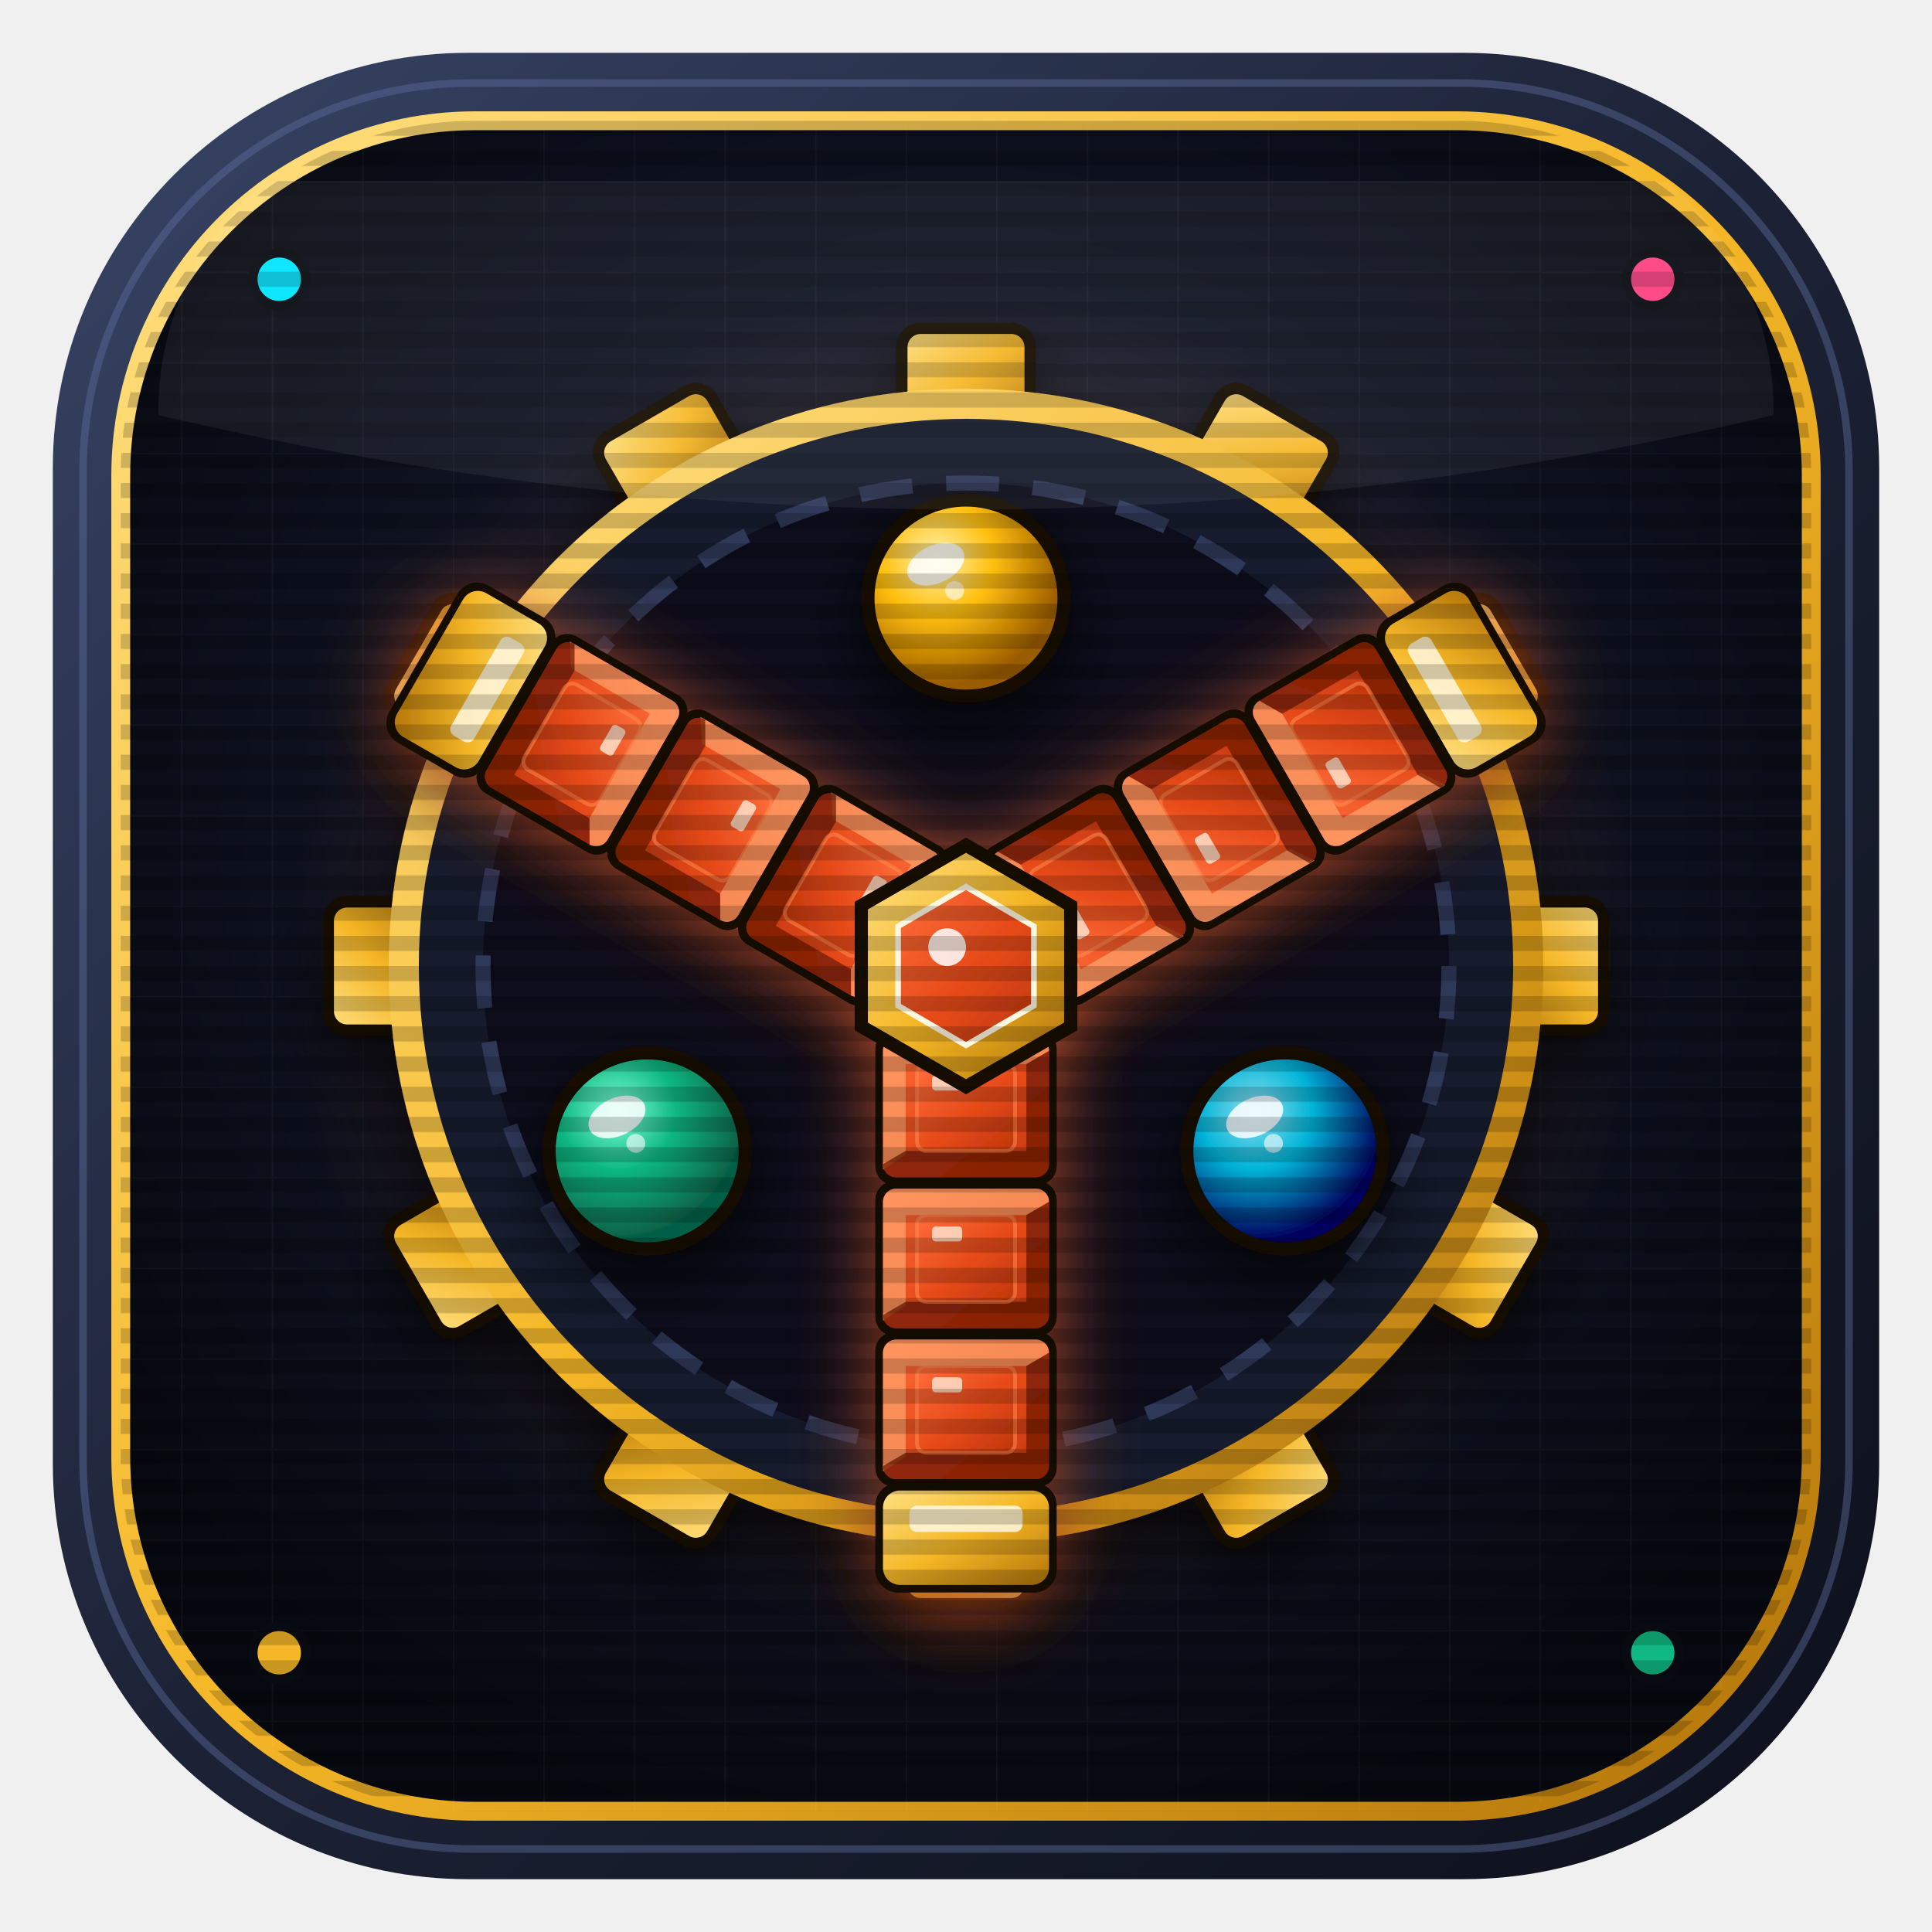
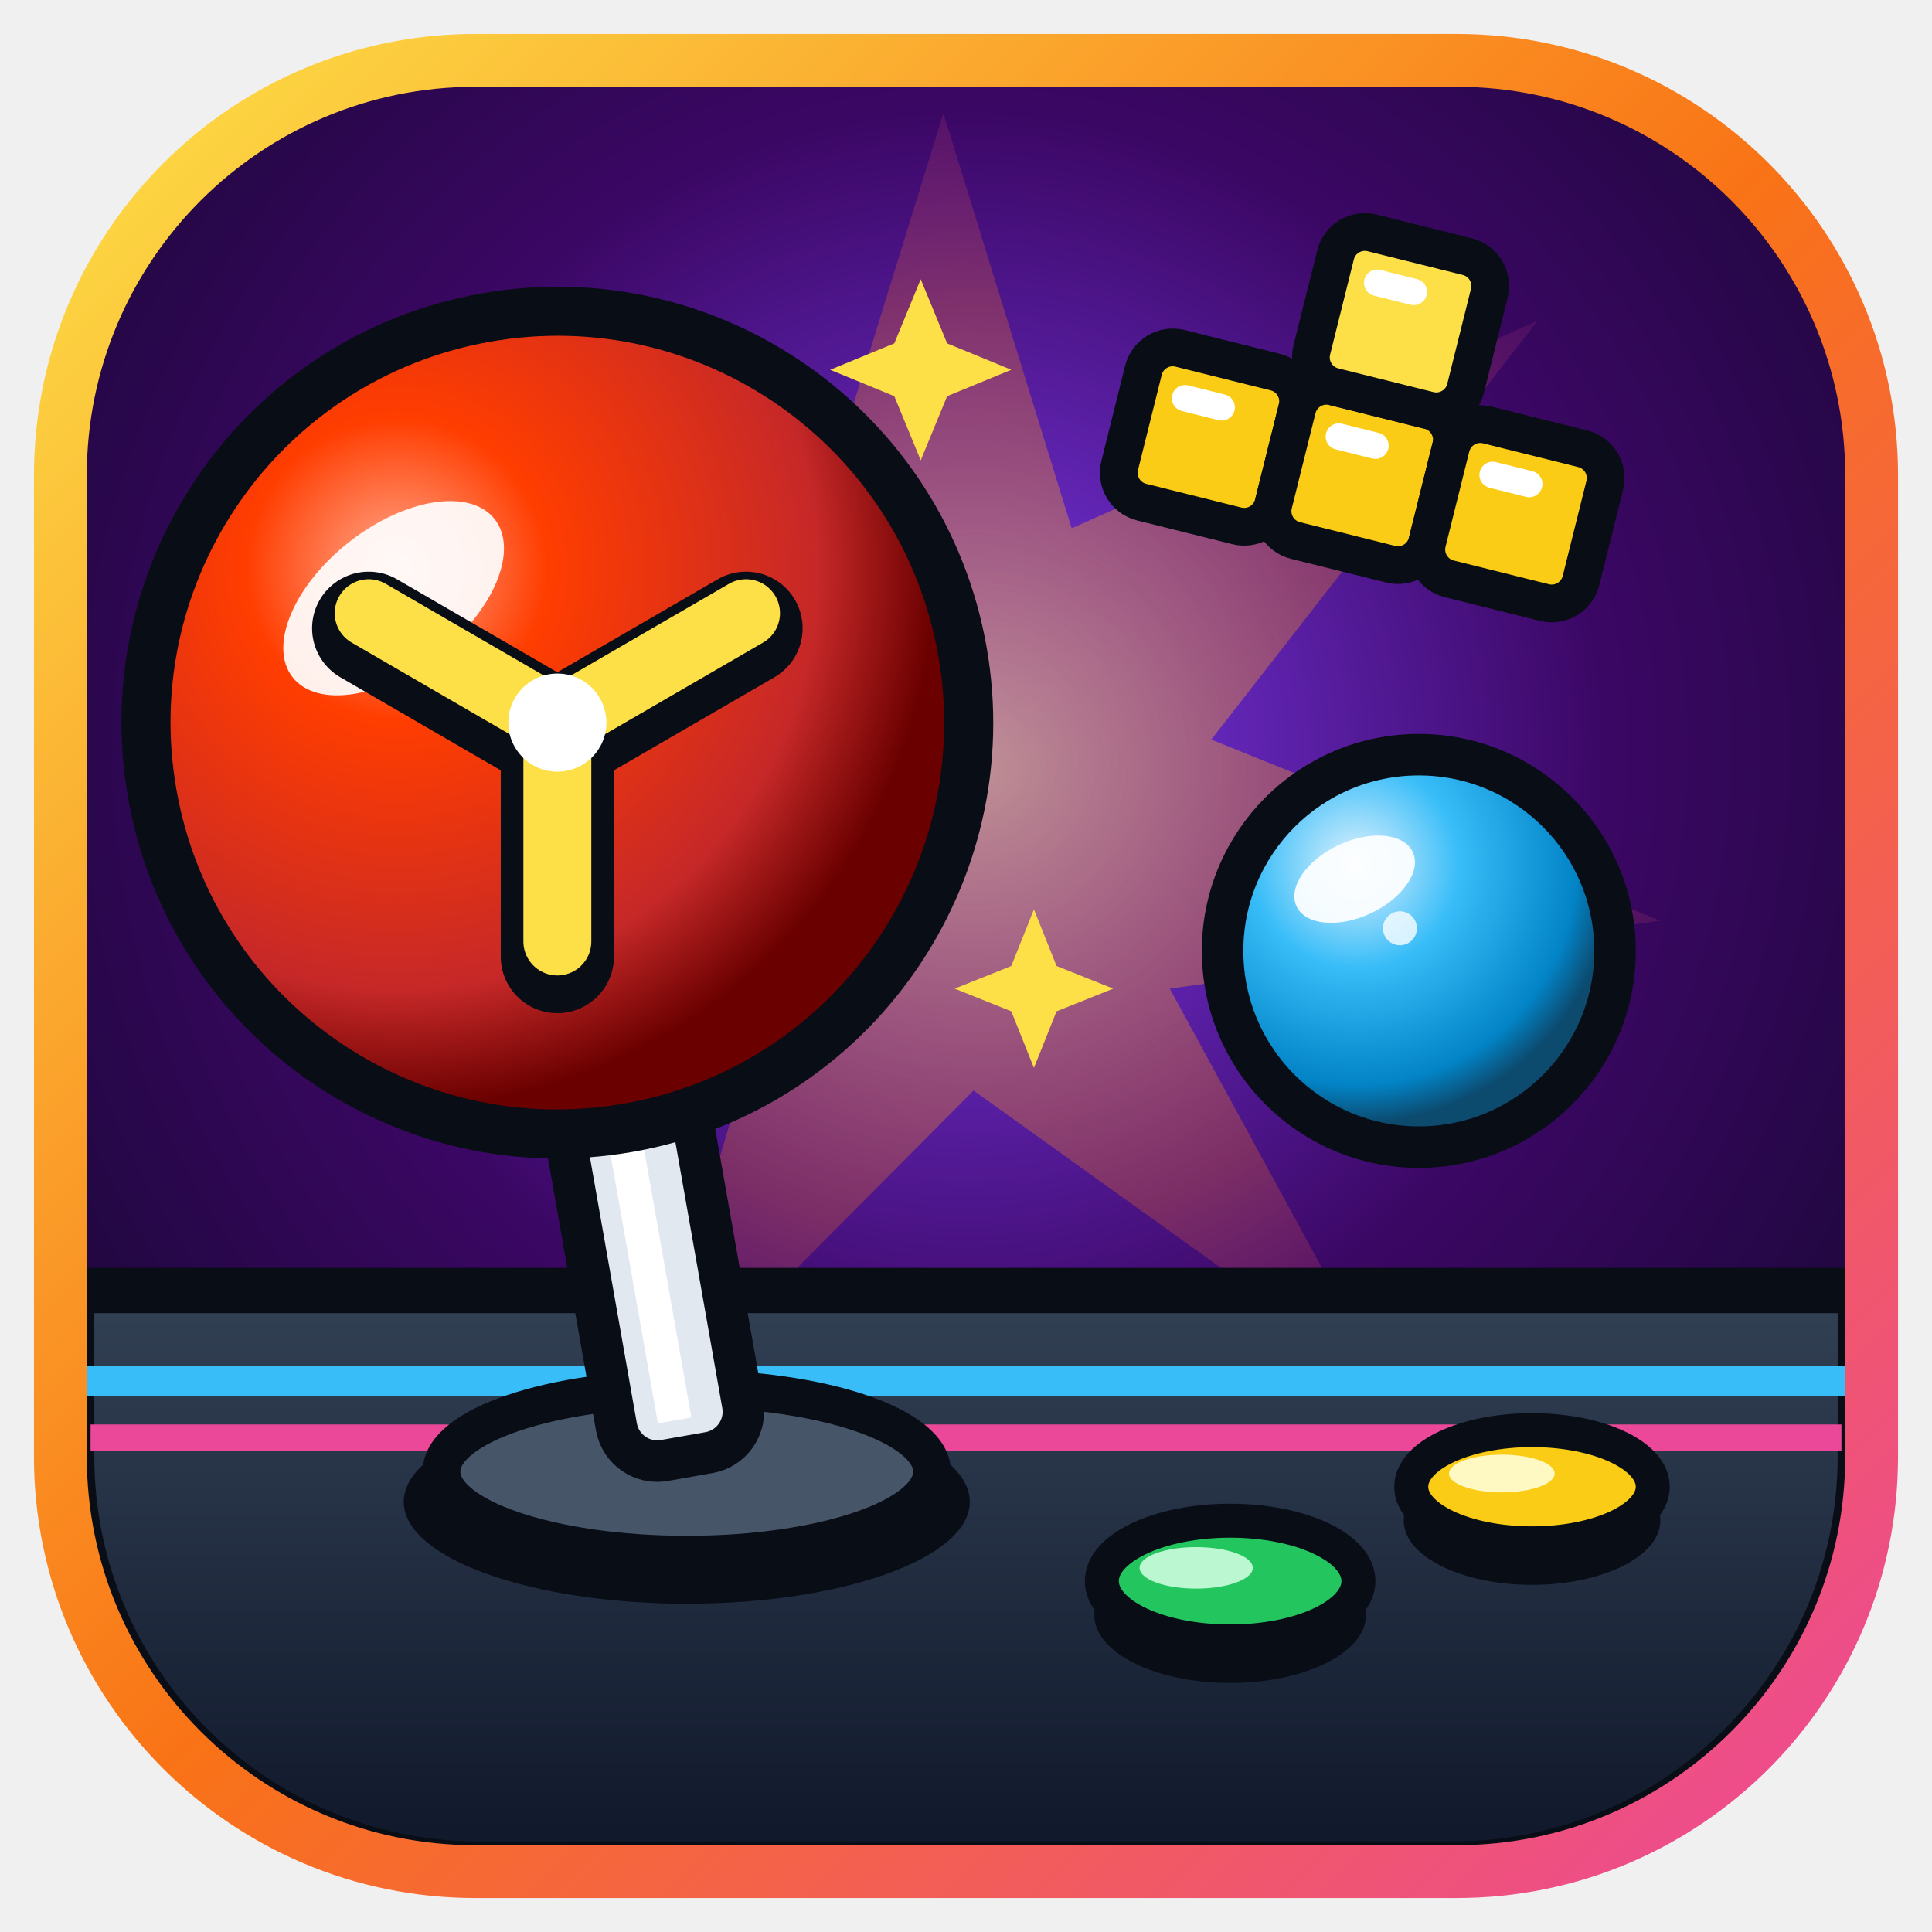
<svg xmlns="http://www.w3.org/2000/svg" viewBox="0 0 1024 1024" width="1024" height="1024" role="img" aria-label="YOLO Arcade icon">
  <defs>
-     <radialGradient id="crtBg" cx="50%" cy="42%" r="62%">
-       <stop offset="0%" stop-color="#1e2742" />
-       <stop offset="55%" stop-color="#0f1322" />
-       <stop offset="100%" stop-color="#070910" />
+     <radialGradient id="arcadeSky" cx="50%" cy="38%" r="68%">
+       <stop offset="0%" stop-color="#7c3aed" />
+       <stop offset="52%" stop-color="#3b0764" />
+       <stop offset="100%" stop-color="#13072e" />
    </radialGradient>
-     <radialGradient id="yoloAura" cx="50%" cy="50%" r="44%">
-       <stop offset="0%" stop-color="#ff5722" stop-opacity="0.48" />
-       <stop offset="55%" stop-color="#f5c542" stop-opacity="0.16" />
-       <stop offset="100%" stop-color="#ff5722" stop-opacity="0" />
+     <linearGradient id="neonRim" x1="0%" y1="0%" x2="100%" y2="100%">
+       <stop offset="0%" stop-color="#fde047" />
+       <stop offset="50%" stop-color="#f97316" />
+       <stop offset="100%" stop-color="#ec4899" />
+     </linearGradient>
+     <radialGradient id="starburstGrad" cx="50%" cy="50%" r="55%">
+       <stop offset="0%" stop-color="#fde047" stop-opacity="0.52" />
+       <stop offset="65%" stop-color="#f97316" stop-opacity="0.28" />
+       <stop offset="100%" stop-color="#ec4899" stop-opacity="0.1" />
    </radialGradient>
-     <linearGradient id="bezelGrad" x1="0%" y1="0%" x2="100%" y2="100%">
-       <stop offset="0%" stop-color="#384466" />
-       <stop offset="50%" stop-color="#1c2235" />
-       <stop offset="100%" stop-color="#0d101b" />
+     <linearGradient id="controlDeck" x1="0%" y1="0%" x2="0%" y2="100%">
+       <stop offset="0%" stop-color="#334155" />
+       <stop offset="100%" stop-color="#0f172a" />
    </linearGradient>
-     <linearGradient id="brassGrad" x1="0%" y1="0%" x2="100%" y2="100%">
-       <stop offset="0%" stop-color="#ffe082" />
-       <stop offset="50%" stop-color="#f5b727" />
-       <stop offset="100%" stop-color="#b27409" />
-     </linearGradient>
-     <linearGradient id="yoloFace" x1="0%" y1="0%" x2="100%" y2="100%">
-       <stop offset="0%" stop-color="#ff6d3a" />
-       <stop offset="55%" stop-color="#e64a19" />
-       <stop offset="100%" stop-color="#bf360c" />
-     </linearGradient>
-     <radialGradient id="orbGreen" cx="35%" cy="30%" r="65%">
-       <stop offset="0%" stop-color="#80ffdb" />
-       <stop offset="45%" stop-color="#10b981" />
-       <stop offset="100%" stop-color="#065f46" />
+     <radialGradient id="cherryBall" cx="34%" cy="28%" r="66%">
+       <stop offset="0%" stop-color="#ffab91" />
+       <stop offset="28%" stop-color="#ff3d00" />
+       <stop offset="78%" stop-color="#c62828" />
+       <stop offset="100%" stop-color="#6a0000" />
    </radialGradient>
-     <radialGradient id="orbBlue" cx="35%" cy="30%" r="65%">
-       <stop offset="0%" stop-color="#90e0ef" />
-       <stop offset="45%" stop-color="#00b4d8" />
-       <stop offset="100%" stop-color="#03045e" />
+     <radialGradient id="cyanBubble" cx="34%" cy="28%" r="66%">
+       <stop offset="0%" stop-color="#e0f2fe" />
+       <stop offset="40%" stop-color="#38bdf8" />
+       <stop offset="85%" stop-color="#0284c7" />
+       <stop offset="100%" stop-color="#0c4a6e" />
    </radialGradient>
-     <radialGradient id="orbGold" cx="35%" cy="30%" r="65%">
-       <stop offset="0%" stop-color="#fff3b0" />
-       <stop offset="45%" stop-color="#ffbe0b" />
-       <stop offset="100%" stop-color="#9a5b00" />
-     </radialGradient>
-     <pattern id="scanlines" width="16" height="16" patternUnits="userSpaceOnUse">
-       <rect x="0" y="0" width="16" height="8" fill="#000000" fill-opacity="0.18" />
-     </pattern>
-     <pattern id="pixelGrid" width="48" height="48" patternUnits="userSpaceOnUse">
-       <path d="M 48 0 L 0 0 0 48" fill="none" stroke="#ffffff" stroke-width="1.5" stroke-opacity="0.04" />
-     </pattern>
-     <filter id="arcadeShadow" x="-20%" y="-20%" width="140%" height="140%">
-       <feDropShadow dx="0" dy="14" stdDeviation="16" flood-color="#000000" flood-opacity="0.65" />
-     </filter>
-     <filter id="neonBlur" x="-30%" y="-30%" width="160%" height="160%">
-       <feGaussianBlur stdDeviation="20" />
-     </filter>
-     <g id="arcadeBlock">
-       <rect x="-48" y="0" width="96" height="82" rx="10" fill="#120704" />
-       <rect x="-44" y="4" width="88" height="74" rx="7" fill="url(#yoloFace)" />
-       <path d="M -44 11 A 7 7 0 0 1 -37 4 L 37 4 A 7 7 0 0 1 44 11 L 32 18 L -32 18 L -32 66 L -44 74 Z" fill="#ffab73" fill-opacity="0.65" />
-       <path d="M 44 11 L 44 71 A 7 7 0 0 1 37 78 L -37 78 A 7 7 0 0 1 -44 71 L -32 64 L 32 64 L 32 18 Z" fill="#6b1700" fill-opacity="0.7" />
-       <rect x="-26" y="18" width="52" height="46" rx="5" fill="url(#yoloFace)" stroke="#ff8a50" stroke-width="2" stroke-opacity="0.55" />
-       <rect x="-18" y="24" width="16" height="8" rx="2" fill="#fff3e0" fill-opacity="0.75" />
-     </g>
-     <g id="yoloArcadeSpoke">
-       <use href="#arcadeBlock" x="0" y="34" />
-       <use href="#arcadeBlock" x="0" y="114" />
-       <use href="#arcadeBlock" x="0" y="194" />
-       <rect x="-48" y="274" width="96" height="58" rx="12" fill="#120704" />
-       <rect x="-44" y="278" width="88" height="50" rx="9" fill="url(#brassGrad)" />
-       <rect x="-30" y="286" width="60" height="14" rx="4" fill="#fff8e1" fill-opacity="0.85" />
-     </g>
  </defs>
-   <rect x="28" y="28" width="968" height="968" rx="220" fill="url(#bezelGrad)" />
-   <rect x="44" y="44" width="936" height="936" rx="206" fill="none" stroke="#5c6b9c" stroke-width="4" stroke-opacity="0.45" />
-   <rect x="64" y="64" width="896" height="896" rx="188" fill="url(#crtBg)" stroke="url(#brassGrad)" stroke-width="10" />
-   <rect x="64" y="64" width="896" height="896" rx="188" fill="url(#pixelGrid)" />
-   <circle cx="148" cy="148" r="14" fill="#00e5ff" stroke="#090b12" stroke-width="5" />
-   <circle cx="876" cy="148" r="14" fill="#ff4081" stroke="#090b12" stroke-width="5" />
-   <circle cx="148" cy="876" r="14" fill="#f5b727" stroke="#090b12" stroke-width="5" />
-   <circle cx="876" cy="876" r="14" fill="#10b981" stroke="#090b12" stroke-width="5" />
-   <circle cx="512" cy="512" r="410" fill="url(#yoloAura)" />
-   <g transform="translate(512, 512)" filter="url(#arcadeShadow)">
-     <g fill="url(#brassGrad)" stroke="#120704" stroke-width="6">
-       <rect x="-34" y="-338" width="68" height="56" rx="10" />
-       <rect x="-34" y="-338" width="68" height="56" rx="10" transform="rotate(30)" />
-       <rect x="-34" y="-338" width="68" height="56" rx="10" transform="rotate(60)" />
-       <rect x="-34" y="-338" width="68" height="56" rx="10" transform="rotate(90)" />
-       <rect x="-34" y="-338" width="68" height="56" rx="10" transform="rotate(120)" />
-       <rect x="-34" y="-338" width="68" height="56" rx="10" transform="rotate(150)" />
-       <rect x="-34" y="-338" width="68" height="56" rx="10" transform="rotate(180)" />
-       <rect x="-34" y="-338" width="68" height="56" rx="10" transform="rotate(210)" />
-       <rect x="-34" y="-338" width="68" height="56" rx="10" transform="rotate(240)" />
-       <rect x="-34" y="-338" width="68" height="56" rx="10" transform="rotate(270)" />
-       <rect x="-34" y="-338" width="68" height="56" rx="10" transform="rotate(300)" />
-       <rect x="-34" y="-338" width="68" height="56" rx="10" transform="rotate(330)" />
-     </g>
-     <circle cx="0" cy="0" r="298" fill="#141a2e" stroke="url(#brassGrad)" stroke-width="16" />
-     <circle cx="0" cy="0" r="256" fill="#0b0e1a" stroke="#2d3759" stroke-width="8" stroke-dasharray="28 18" />
+   <rect x="32" y="32" width="960" height="960" rx="220" fill="url(#arcadeSky)" />
+   <g transform="translate(500, 420)">
+     <polygon points="0,-360 68,-140 315,-250 142,-28 380,68 120,104 235,315 16,158 -160,335 -94,110 -345,115 -140,-16 -315,-220 -68,-140" fill="url(#starburstGrad)" />
  </g>
-   <g transform="translate(512, 512)" filter="url(#arcadeShadow)">
-     <g transform="translate(0, -195)">
-       <circle cx="0" cy="0" r="52" fill="url(#orbGold)" stroke="#120704" stroke-width="7" />
-       <ellipse cx="-16" cy="-18" rx="16" ry="10" transform="rotate(-25 -16 -18)" fill="#ffffff" fill-opacity="0.85" />
-       <circle cx="-6" cy="-4" r="5" fill="#ffffff" fill-opacity="0.6" />
-     </g>
-     <g transform="translate(169, 98)">
-       <circle cx="0" cy="0" r="52" fill="url(#orbBlue)" stroke="#120704" stroke-width="7" />
-       <ellipse cx="-16" cy="-18" rx="16" ry="10" transform="rotate(-25 -16 -18)" fill="#ffffff" fill-opacity="0.85" />
-       <circle cx="-6" cy="-4" r="5" fill="#ffffff" fill-opacity="0.6" />
-     </g>
-     <g transform="translate(-169, 98)">
-       <circle cx="0" cy="0" r="52" fill="url(#orbGreen)" stroke="#120704" stroke-width="7" />
-       <ellipse cx="-16" cy="-18" rx="16" ry="10" transform="rotate(-25 -16 -18)" fill="#ffffff" fill-opacity="0.85" />
-       <circle cx="-6" cy="-4" r="5" fill="#ffffff" fill-opacity="0.6" />
+   <g transform="translate(722, 252) rotate(14)" stroke="#090d16" stroke-width="20" stroke-linejoin="round">
+     <rect x="-126" y="-42" width="84" height="84" rx="16" fill="#facc15" />
+     <rect x="-42" y="-42" width="84" height="84" rx="16" fill="#facc15" />
+     <rect x="42" y="-42" width="84" height="84" rx="16" fill="#facc15" />
+     <rect x="-42" y="-126" width="84" height="84" rx="16" fill="#fde047" />
+     <rect x="-24" y="-108" width="34" height="14" rx="7" fill="#ffffff" stroke="none" />
+     <rect x="-108" y="-24" width="34" height="14" rx="7" fill="#ffffff" stroke="none" />
+     <rect x="-24" y="-24" width="34" height="14" rx="7" fill="#ffffff" stroke="none" />
+     <rect x="60" y="-24" width="34" height="14" rx="7" fill="#ffffff" stroke="none" />
+   </g>
+   <g transform="translate(752, 504)">
+     <circle r="104" fill="url(#cyanBubble)" stroke="#090d16" stroke-width="22" />
+     <ellipse cx="-34" cy="-38" rx="34" ry="20" transform="rotate(-25 -34 -38)" fill="#ffffff" fill-opacity="0.92" />
+     <circle cx="-10" cy="-12" r="9" fill="#ffffff" fill-opacity="0.78" />
+   </g>
+   <path d="M 488 148 L 502 182 L 536 196 L 502 210 L 488 244 L 474 210 L 440 196 L 474 182 Z" fill="#fde047" />
+   <path d="M 548 482 L 560 512 L 590 524 L 560 536 L 548 566 L 536 536 L 506 524 L 536 512 Z" fill="#fde047" />
+   <path d="M 38 684 L 986 684 L 986 772 A 216 216 0 0 1 770 988 L 254 988 A 216 216 0 0 1 38 772 Z" fill="url(#controlDeck)" stroke="#090d16" stroke-width="24" stroke-linejoin="round" />
+   <line x1="46" y1="732" x2="978" y2="732" stroke="#38bdf8" stroke-width="16" />
+   <line x1="48" y1="762" x2="976" y2="762" stroke="#ec4899" stroke-width="14" />
+   <g transform="translate(652, 838)">
+     <ellipse cx="0" cy="18" rx="72" ry="36" fill="#090d16" />
+     <ellipse cx="0" cy="0" rx="68" ry="32" fill="#22c55e" stroke="#090d16" stroke-width="18" />
+     <ellipse cx="-18" cy="-7" rx="30" ry="11" fill="#bbf7d0" />
+   </g>
+   <g transform="translate(812, 788)">
+     <ellipse cx="0" cy="18" rx="68" ry="34" fill="#090d16" />
+     <ellipse cx="0" cy="0" rx="64" ry="30" fill="#facc15" stroke="#090d16" stroke-width="18" />
+     <ellipse cx="-16" cy="-7" rx="28" ry="10" fill="#fef9c3" />
+   </g>
+   <ellipse cx="364" cy="796" rx="150" ry="54" fill="#090d16" />
+   <ellipse cx="364" cy="780" rx="130" ry="44" fill="#475569" stroke="#090d16" stroke-width="20" />
+   <g transform="translate(364, 772) rotate(-10)">
+     <rect x="-34" y="-330" width="68" height="330" rx="22" fill="#e2e8f0" stroke="#090d16" stroke-width="22" />
+     <rect x="-12" y="-310" width="18" height="290" fill="#ffffff" />
+     <g transform="translate(0, -395)">
+       <circle r="218" fill="url(#cherryBall)" stroke="#090d16" stroke-width="26" />
+       <ellipse cx="-74" cy="-80" rx="68" ry="38" transform="rotate(-28 -74 -80)" fill="#ffffff" fill-opacity="0.92" />
+       <circle cx="-18" cy="-24" r="14" fill="#ffffff" fill-opacity="0.78" />
+       <g transform="rotate(10)">
+         <g stroke="#090d16" stroke-width="60" stroke-linecap="round">
+           <line x1="0" y1="8" x2="0" y2="124" />
+           <line x1="0" y1="8" x2="-100" y2="-50" />
+           <line x1="0" y1="8" x2="100" y2="-50" />
+         </g>
+         <g stroke="#fde047" stroke-width="36" stroke-linecap="round">
+           <line x1="0" y1="0" x2="0" y2="116" />
+           <line x1="0" y1="0" x2="-100" y2="-58" />
+           <line x1="0" y1="0" x2="100" y2="-58" />
+         </g>
+         <circle r="26" fill="#ffffff" />
+       </g>
    </g>
  </g>
-   <g transform="translate(512, 512)" filter="url(#arcadeShadow)">
-     <g fill="none" stroke="#ff6d3a" stroke-width="96" stroke-linecap="round" stroke-opacity="0.42" filter="url(#neonBlur)">
-       <path d="M 0 0 L 0 295" />
-       <path d="M 0 0 L 0 295" transform="rotate(120)" />
-       <path d="M 0 0 L 0 295" transform="rotate(240)" />
-     </g>
-     <use href="#yoloArcadeSpoke" />
-     <use href="#yoloArcadeSpoke" transform="rotate(120)" />
-     <use href="#yoloArcadeSpoke" transform="rotate(240)" />
-     <polygon points="0,-68 59,-34 59,34 0,68 -59,34 -59,-34" fill="#120704" />
-     <polygon points="0,-60 52,-30 52,30 0,60 -52,30 -52,-30" fill="url(#brassGrad)" />
-     <polygon points="0,-42 36,-21 36,21 0,42 -36,21 -36,-21" fill="url(#yoloFace)" stroke="#fff8e1" stroke-width="3" />
-     <circle cx="-10" cy="-10" r="10" fill="#ffffff" fill-opacity="0.85" />
-   </g>
-   <rect x="64" y="64" width="896" height="896" rx="188" fill="url(#scanlines)" pointer-events="none" />
-   <path d="M 140 96 L 884 96 A 160 160 0 0 1 940 220 Q 512 320 84 220 A 160 160 0 0 1 140 96 Z" fill="#ffffff" fill-opacity="0.06" pointer-events="none" />
+   <rect x="32" y="32" width="960" height="960" rx="220" fill="none" stroke="url(#neonRim)" stroke-width="28" />
</svg>
